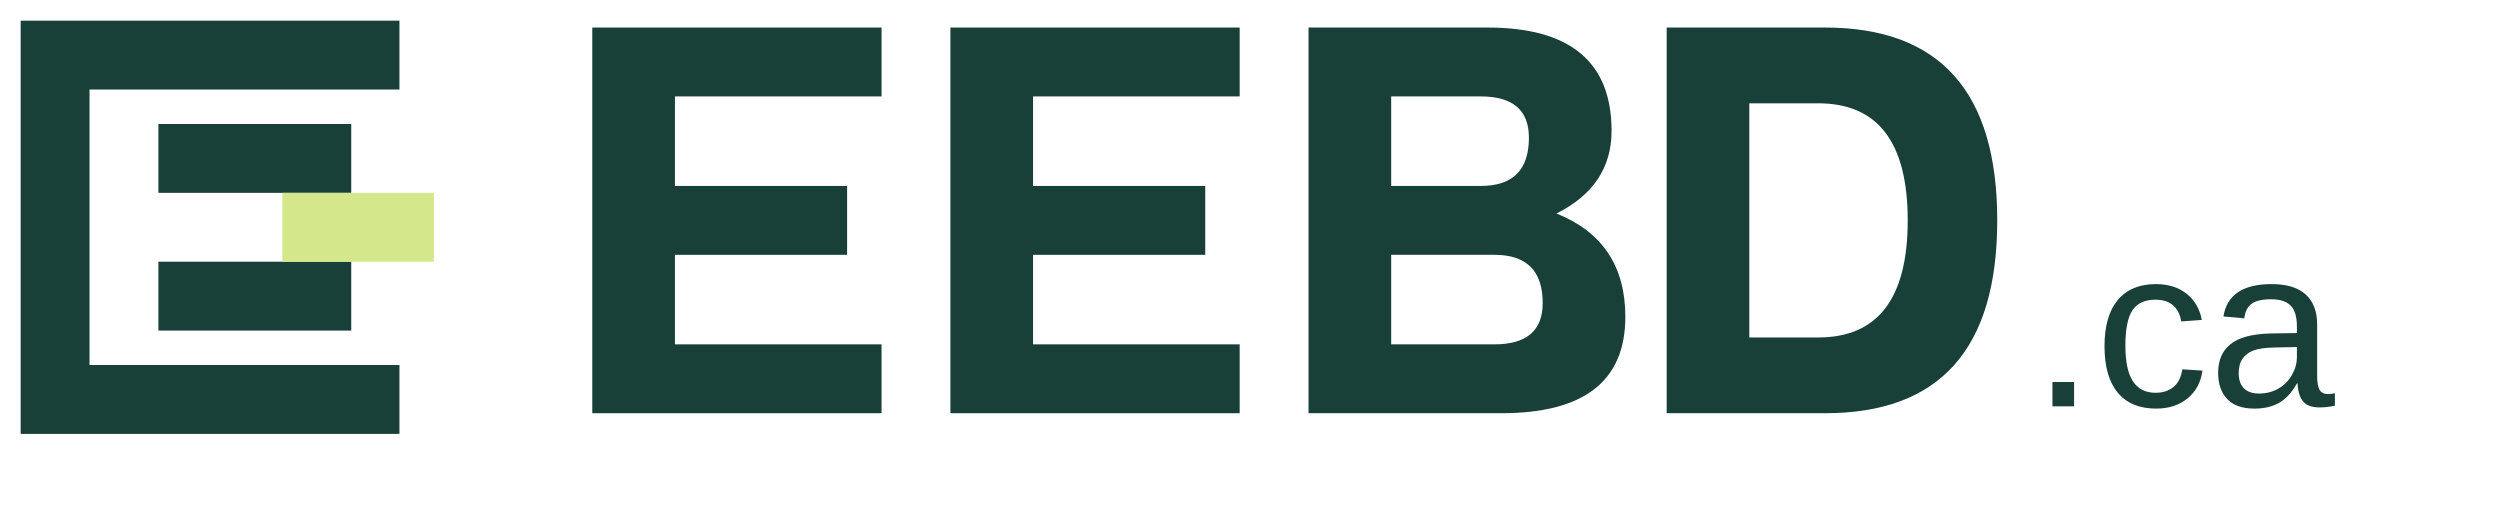
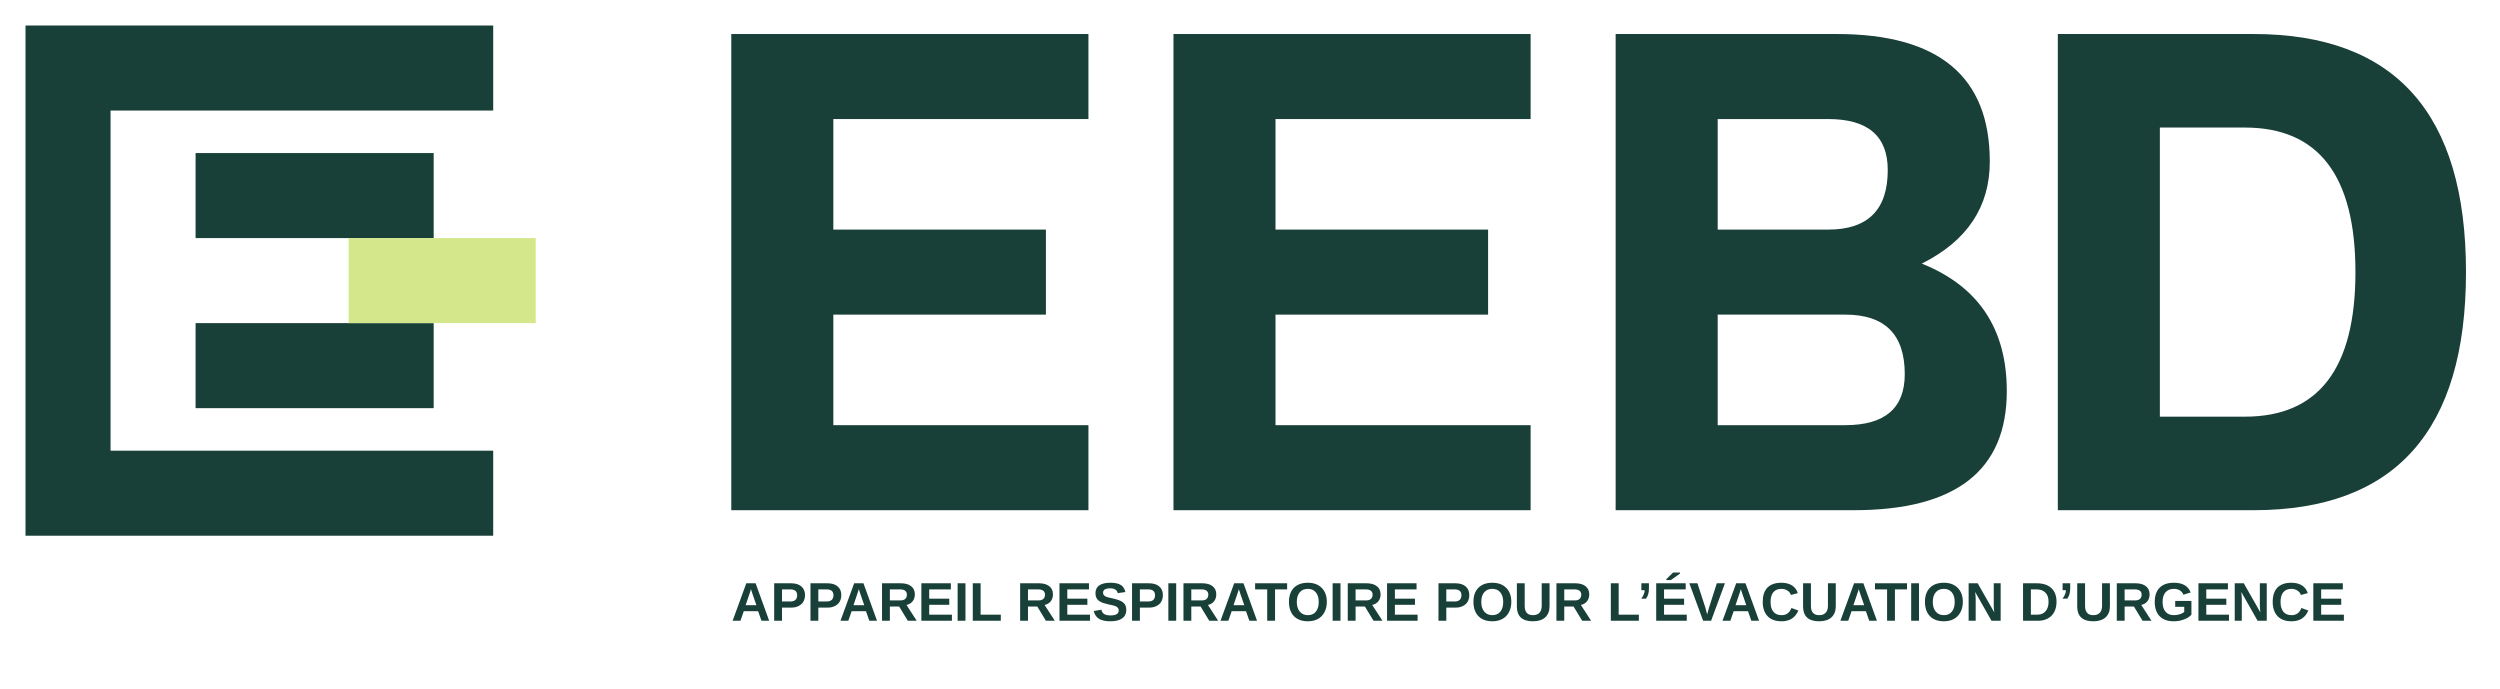
- <svg xmlns="http://www.w3.org/2000/svg" viewBox="0 0 363 76" role="img">
+ <svg xmlns="http://www.w3.org/2000/svg" viewBox="0 0 294 81" role="img">
  <g transform="translate(3 3)">
    <path fill="none" stroke="#183f38" stroke-width="10" d="M55 5H5V55H55M20 20H48M20 40H48" />
    <path fill="#d4e78b" d="M38 25H60V35H38Z" />
  </g>
  <g fill="#183f38" fill-rule="evenodd" transform="translate(86 4)">
    <path d="M0 0H42V10H12V23H37V33H12V46H42V56H0Z" transform="translate(0 0)" />
    <path d="M0 0H42V10H12V23H37V33H12V46H42V56H0Z" transform="translate(52 0)" />
    <path d="M0 0H26Q44 0 44 15Q44 23 36 27Q46 31 46 42Q46 56 28 56H0ZM12 10V23H25Q32 23 32 16Q32 10 25 10ZM12 33V46H27Q34 46 34 40Q34 33 27 33Z" transform="translate(104 0)" />
    <path d="M0 0H23Q48 0 48 28Q48 56 23 56H0ZM12 11V45H22Q35 45 35 28Q35 11 22 11Z" transform="translate(156 0)" />
  </g>
-   <text x="295" y="59" fill="#183f38" font-family="Arial, sans-serif" font-size="33" font-weight="400">.ca</text>
+   <text x="86" y="73" fill="#183f38" font-family="Arial, sans-serif" font-size="6.4" font-weight="600" textLength="204" lengthAdjust="spacingAndGlyphs">APPAREIL RESPIRATOIRE POUR L’ÉVACUATION D’URGENCE</text>
</svg>
